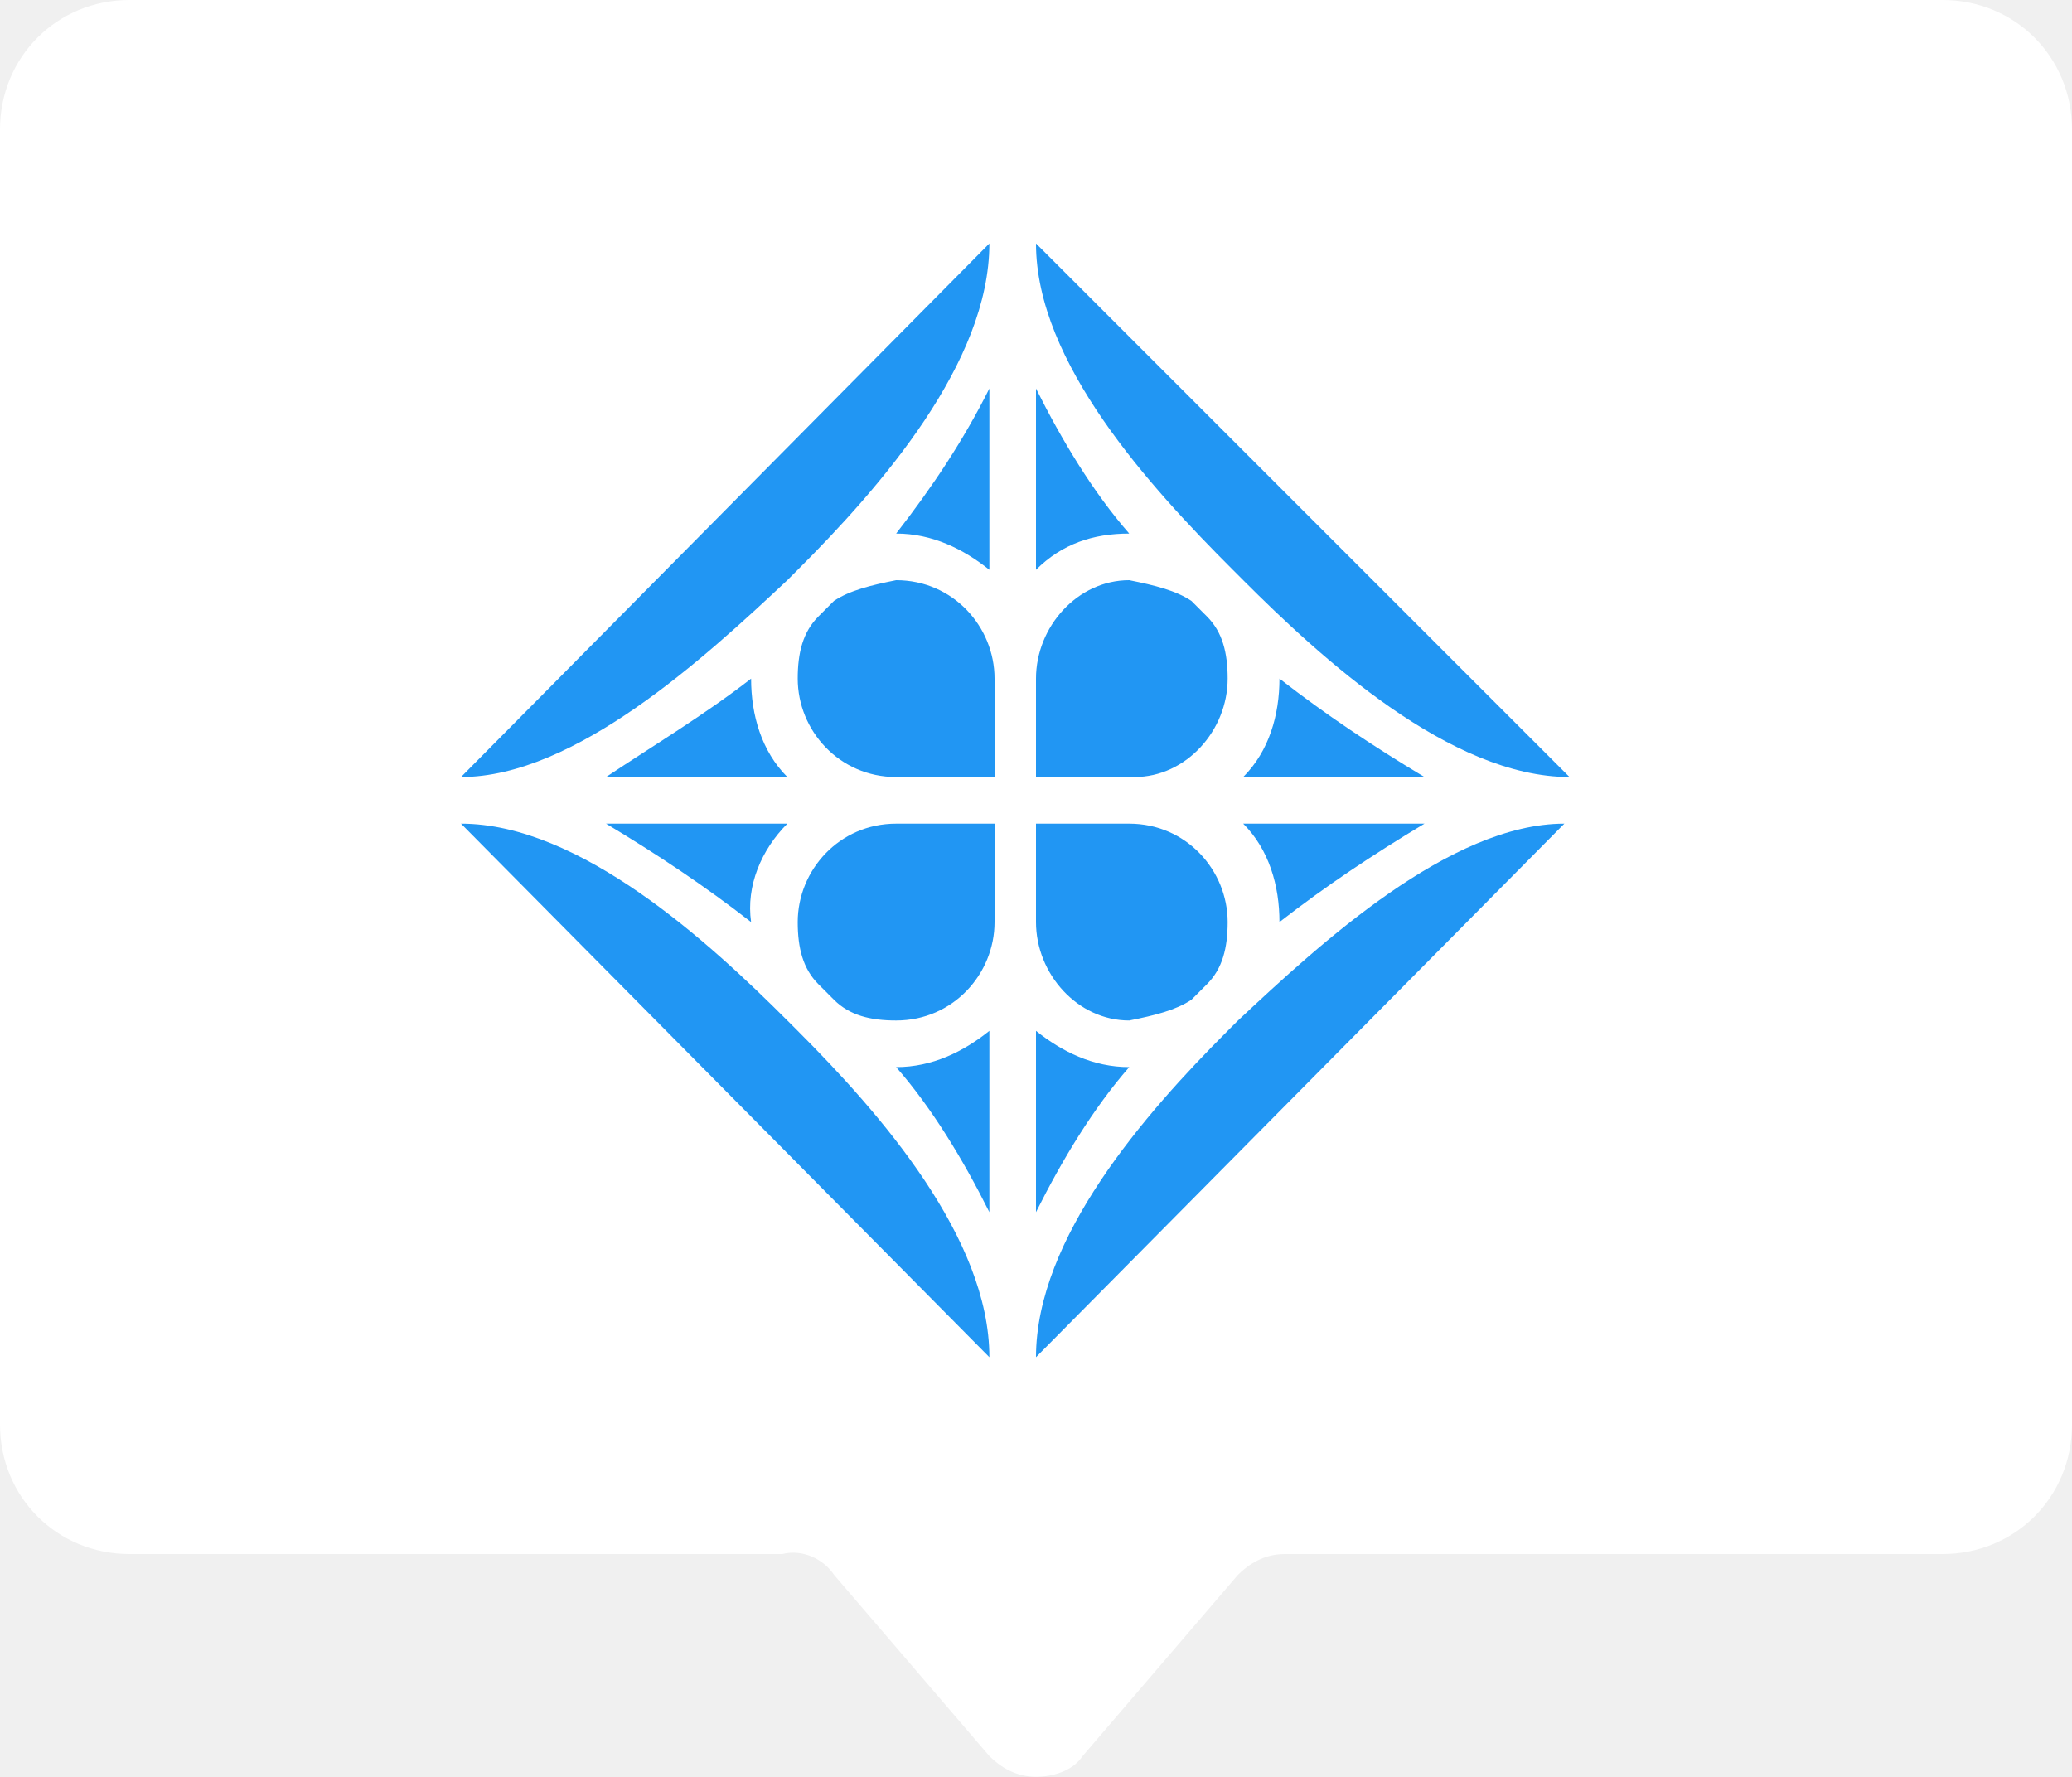
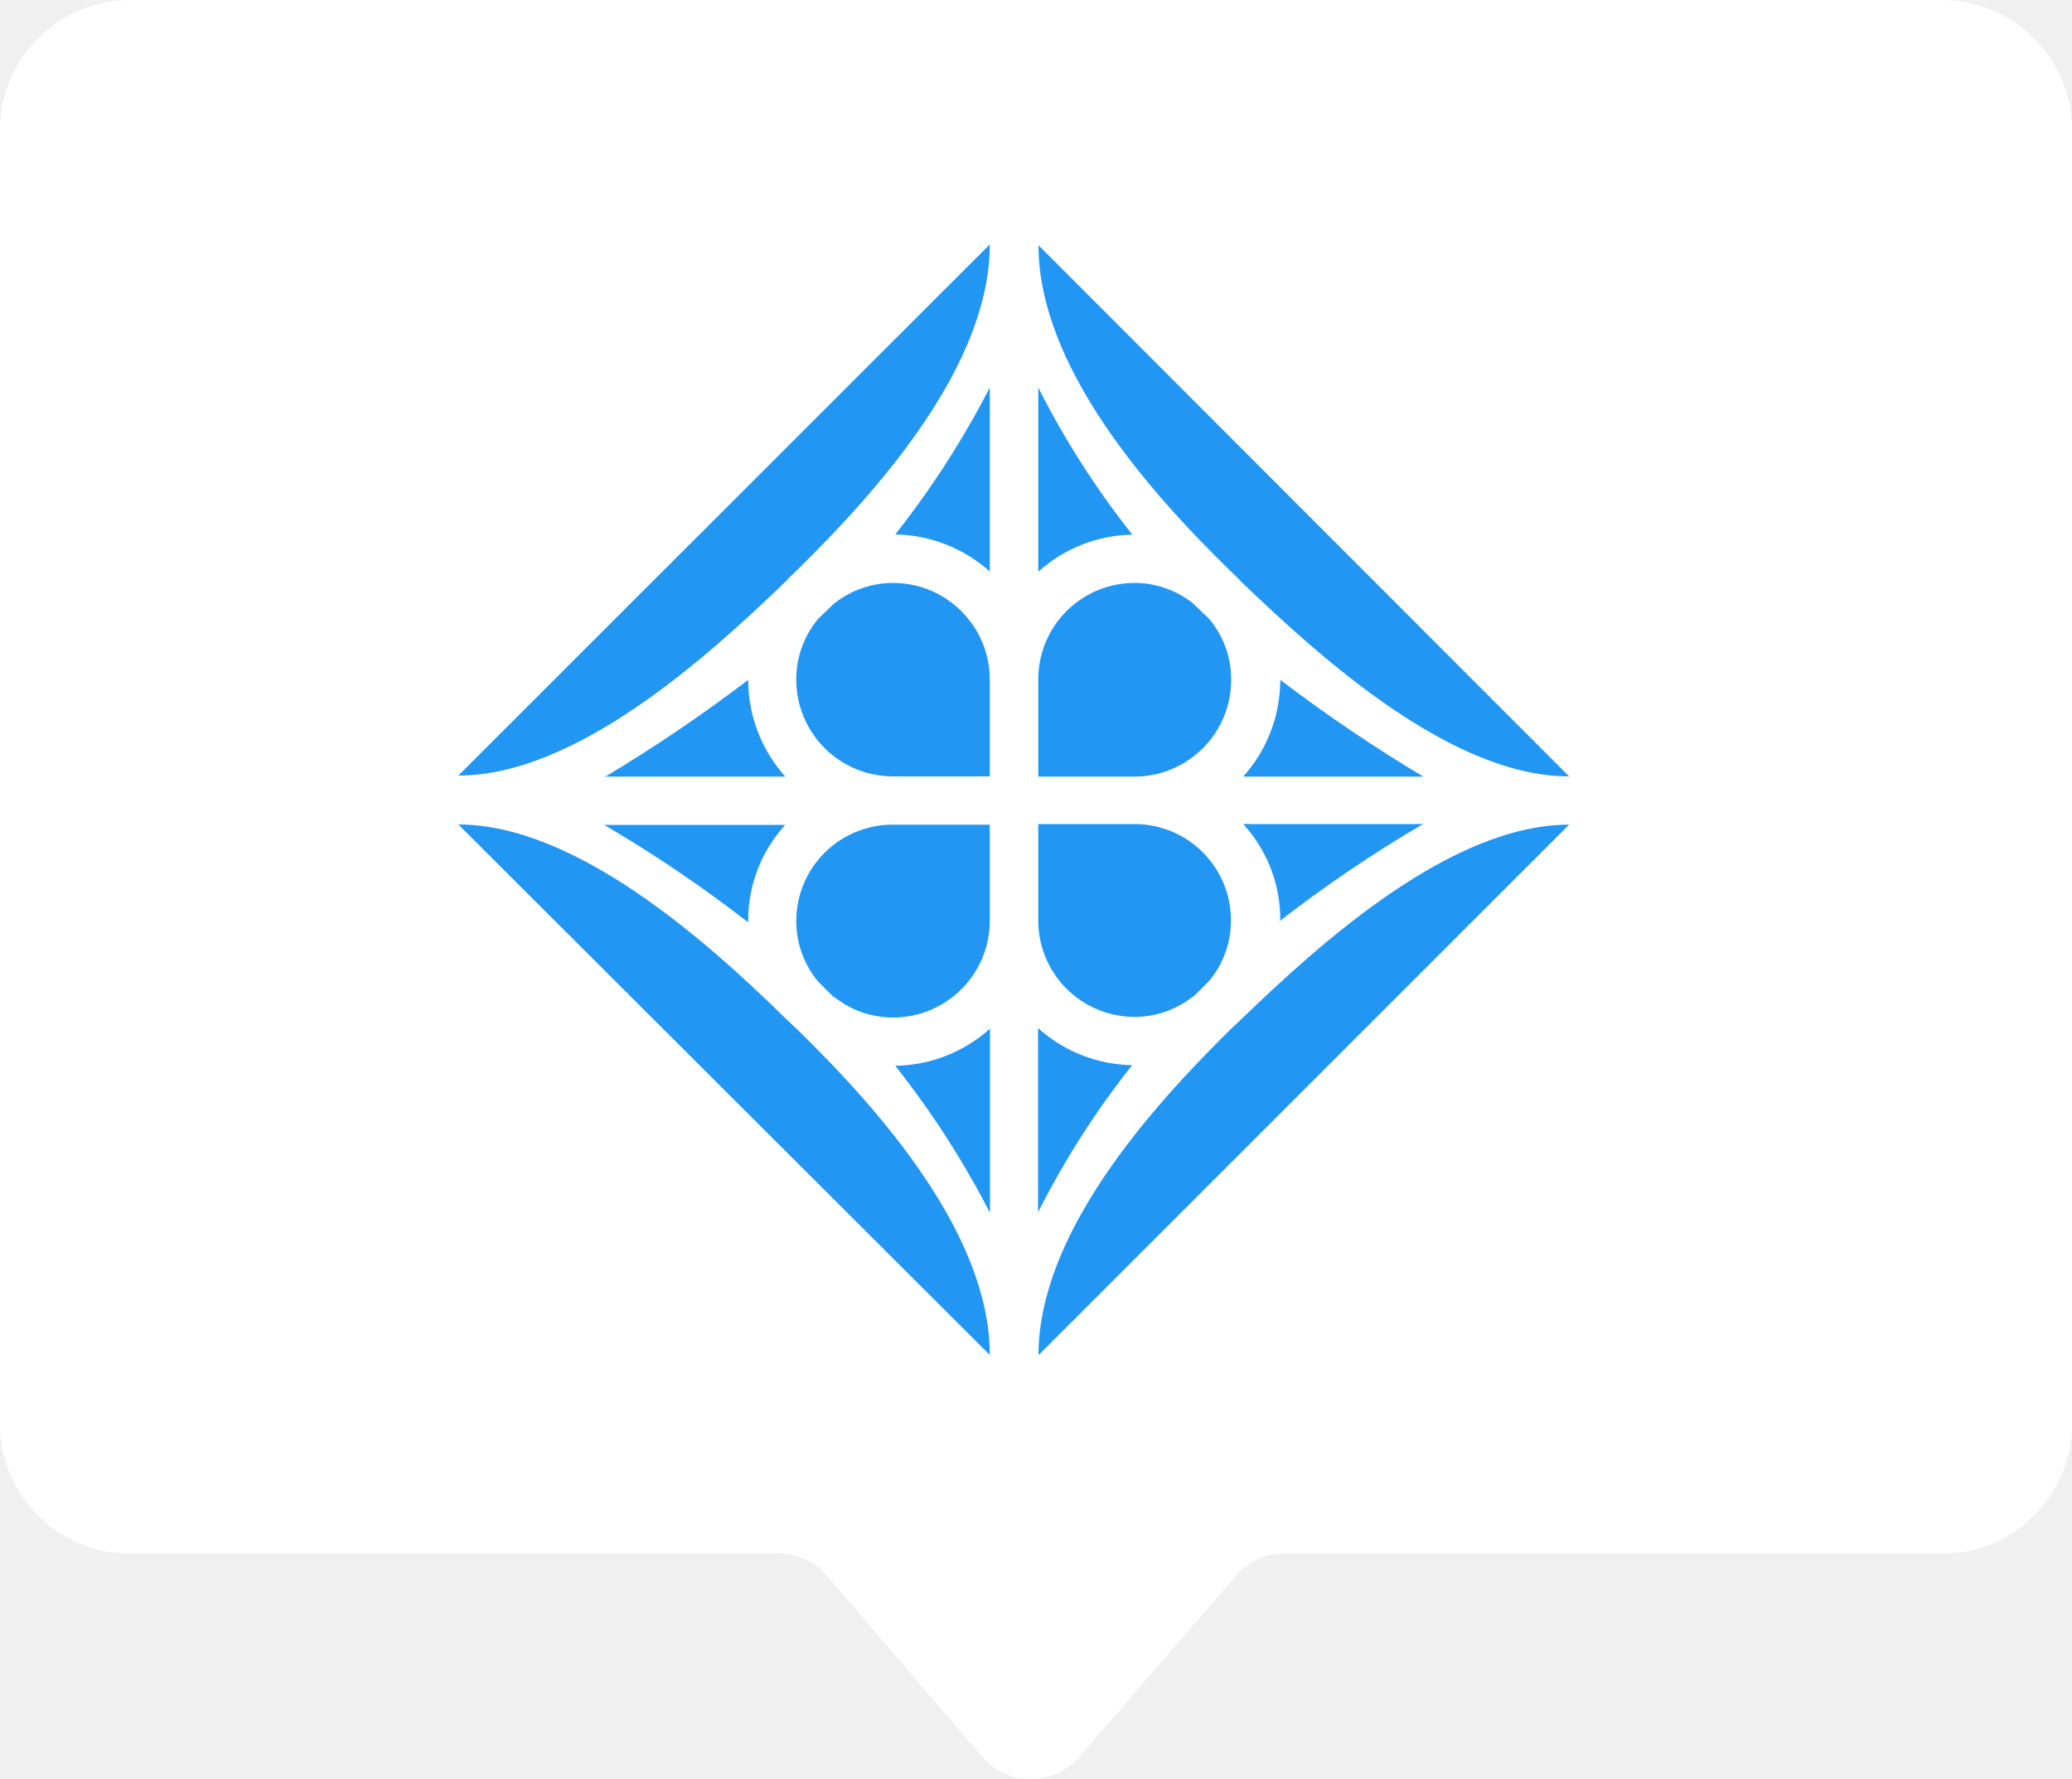
- <svg xmlns="http://www.w3.org/2000/svg" version="1.1" id="Слой_1" x="0px" y="0px" viewBox="0 0 40 34.3" style="enable-background:new 0 0 40 34.3;" xml:space="preserve">
-   <style type="text/css">
- 	.st0{fill:#FFFFFF;}
- 	.st1{fill:#2196F3;}
- </style>
-   <g>
-     <g>
-       <g id="_x37_448fb72-6c3c-4eb4-bbdd-e2f9c4e253d7_12_">
-         <g id="fdd665b5-bd0e-41f7-b59e-c5e7860ad939_12_">
-           <path class="st0" d="M2.5,0h35C38.9,0,40,1.1,40,2.5v25c0,1.4-1.1,2.5-2.5,2.5H24.8c-0.4,0-0.7,0.2-0.9,0.4l-3,3.5      c-0.2,0.3-0.6,0.4-0.9,0.4c-0.4,0-0.7-0.2-0.9-0.4l-3-3.5c-0.2-0.3-0.6-0.5-1-0.4H2.5C1.1,30,0,28.9,0,27.5v-25      C0,1.1,1.1,0,2.5,0z" />
-           <path class="st1" d="M16.1,11.6l-0.3,0.3c-0.3,0.3-0.4,0.7-0.4,1.2c0,1,0.8,1.9,1.9,1.9l0,0h1.9v-1.9l0,0c0-1-0.8-1.9-1.9-1.9      l0,0C16.8,11.3,16.4,11.4,16.1,11.6z M17.3,10.3c0.7,0,1.3,0.3,1.8,0.7V7.5C18.6,8.5,18,9.4,17.3,10.3z M19.1,4.7      c0,2.3-2.1,4.7-3.7,6.3c-0.1,0.1-0.1,0.1-0.2,0.2c-1.6,1.5-4.1,3.8-6.3,3.8L19.1,4.7z M8.9,15.9c2.3,0,4.8,2.3,6.3,3.8l0.2,0.2      c1.6,1.6,3.7,4,3.7,6.3L8.9,15.9z M20,26.2c0-2.3,2.1-4.7,3.7-6.3l0.2-0.2c1.6-1.5,4.1-3.8,6.3-3.8L20,26.2z M30.3,15      c-2.3,0-4.8-2.3-6.3-3.8c-0.1-0.1-0.1-0.1-0.2-0.2C22.2,9.4,20,7,20,4.7L30.3,15z M19.1,23.4c-0.5-1-1.1-2-1.8-2.8      c0.7,0,1.3-0.3,1.8-0.7V23.4z M16.1,19.3L15.8,19c-0.3-0.3-0.4-0.7-0.4-1.2c0-1,0.8-1.9,1.9-1.9l0,0h1.9v1.9      c0,1-0.8,1.9-1.9,1.9l0,0C16.8,19.7,16.4,19.6,16.1,19.3L16.1,19.3z M14.5,17.8c-0.9-0.7-1.8-1.3-2.8-1.9h3.5      C14.7,16.4,14.4,17.1,14.5,17.8L14.5,17.8L14.5,17.8z M20,23.4c0.5-1,1.1-2,1.8-2.8c-0.7,0-1.3-0.3-1.8-0.7V23.4z M23,19.3      l0.3-0.3c0.3-0.3,0.4-0.7,0.4-1.2c0-1-0.8-1.9-1.9-1.9l0,0H20v1.9c0,1,0.8,1.9,1.8,1.9l0,0C22.3,19.6,22.7,19.5,23,19.3z       M24.7,17.8c0.9-0.7,1.8-1.3,2.8-1.9H24C24.5,16.4,24.7,17.1,24.7,17.8L24.7,17.8L24.7,17.8z M20,7.5c0.5,1,1.1,2,1.8,2.8      c-0.7,0-1.3,0.2-1.8,0.7V7.5z M23,11.6l0.3,0.3c0.3,0.3,0.4,0.7,0.4,1.2c0,1-0.8,1.9-1.8,1.9H20v-1.9l0,0c0-1,0.8-1.9,1.8-1.9      l0,0C22.3,11.3,22.7,11.4,23,11.6L23,11.6z M24.7,13.1c0.9,0.7,1.8,1.3,2.8,1.9H24C24.5,14.5,24.7,13.8,24.7,13.1L24.7,13.1z       M11.7,15h3.5c-0.5-0.5-0.7-1.2-0.7-1.9l0,0C13.6,13.8,12.6,14.4,11.7,15z" />
-         </g>
-       </g>
+ <svg xmlns="http://www.w3.org/2000/svg" viewBox="0 0 100 85.87">
+   <g id="5ffa225f-ae2d-4e4e-ab6c-9c4431a3badf" data-name="Слой 2">
+     <g id="344fb722-7a40-44fc-8831-99ace0c7d998" data-name="Режим изоляции">
+       <path d="M6.26,0H93.74A6.29,6.29,0,0,1,100,6.26v62.5A6.26,6.26,0,0,1,93.74,75H62a3,3,0,0,0-2.34,1.06l-7.57,8.75a3,3,0,0,1-2.34,1.06,3,3,0,0,1-2.34-1.06L39.9,76.06A3,3,0,0,0,37.59,75H6.26A6.26,6.26,0,0,1,0,68.76V6.26A6.29,6.29,0,0,1,6.26,0Z" style="fill:#fff" />
+       <path d="M40.26,29.13c-.26.26-.51.48-.77.74a4.54,4.54,0,0,0-1.06,2.94,4.67,4.67,0,0,0,4.67,4.67h4.67V32.81h0a4.67,4.67,0,0,0-4.67-4.67,4.58,4.58,0,0,0-2.85,1Zm2.94-3.33a7,7,0,0,1,4.57,1.79V18.71a43.74,43.74,0,0,1-4.57,7.1Zm4.57-14c0,5.82-5.34,11.83-9.31,15.73-.16.16-.35.32-.51.51-3.87,3.74-10.17,9.4-15.83,9.4Zm-25.65,28c5.66,0,12,5.63,15.83,9.4l.51.48c4,3.9,9.31,9.91,9.31,15.73Zm28,25.62c0-5.82,5.31-11.83,9.27-15.73l.51-.48c3.9-3.77,10.17-9.4,15.83-9.4ZM75.73,37.48c-5.66,0-11.93-5.66-15.83-9.4-.16-.19-.35-.35-.51-.51-4-3.9-9.27-9.91-9.27-15.73ZM47.78,58.55a43.74,43.74,0,0,0-4.57-7.1,7,7,0,0,0,4.57-1.79ZM40.26,48.16l-.77-.77a4.54,4.54,0,0,1-1.06-2.94,4.65,4.65,0,0,1,4.67-4.64h4.67v4.64a4.67,4.67,0,0,1-4.67,4.67,4.56,4.56,0,0,1-2.85-1ZM36.1,44.52a64.27,64.27,0,0,0-6.94-4.7H37.9a6.81,6.81,0,0,0-1.79,4.64v.06Zm14,14a41.61,41.61,0,0,1,4.54-7.1,6.94,6.94,0,0,1-4.54-1.79Zm7.48-10.39.77-.77a4.54,4.54,0,0,0,1.06-2.94,4.65,4.65,0,0,0-4.67-4.64H50.11v4.64a4.65,4.65,0,0,0,4.64,4.67,4.56,4.56,0,0,0,2.85-1Zm4.16-3.65a64.27,64.27,0,0,1,6.94-4.7H60a6.81,6.81,0,0,1,1.79,4.64v.06ZM50.11,18.71a41.61,41.61,0,0,0,4.54,7.1,6.94,6.94,0,0,0-4.54,1.79Zm7.48,10.43c.26.26.51.48.77.74a4.54,4.54,0,0,1,1.06,2.94,4.67,4.67,0,0,1-4.67,4.67H50.11V32.81h0a4.65,4.65,0,0,1,4.64-4.67,4.58,4.58,0,0,1,2.85,1Zm4.16,3.65a75.16,75.16,0,0,0,6.94,4.7H60a7,7,0,0,0,1.79-4.67v0Zm-32.59,4.7H37.9a7,7,0,0,1-1.79-4.67v0a75.16,75.16,0,0,1-6.94,4.7Z" style="fill:#2196f3;fill-rule:evenodd" />
    </g>
  </g>
</svg>
